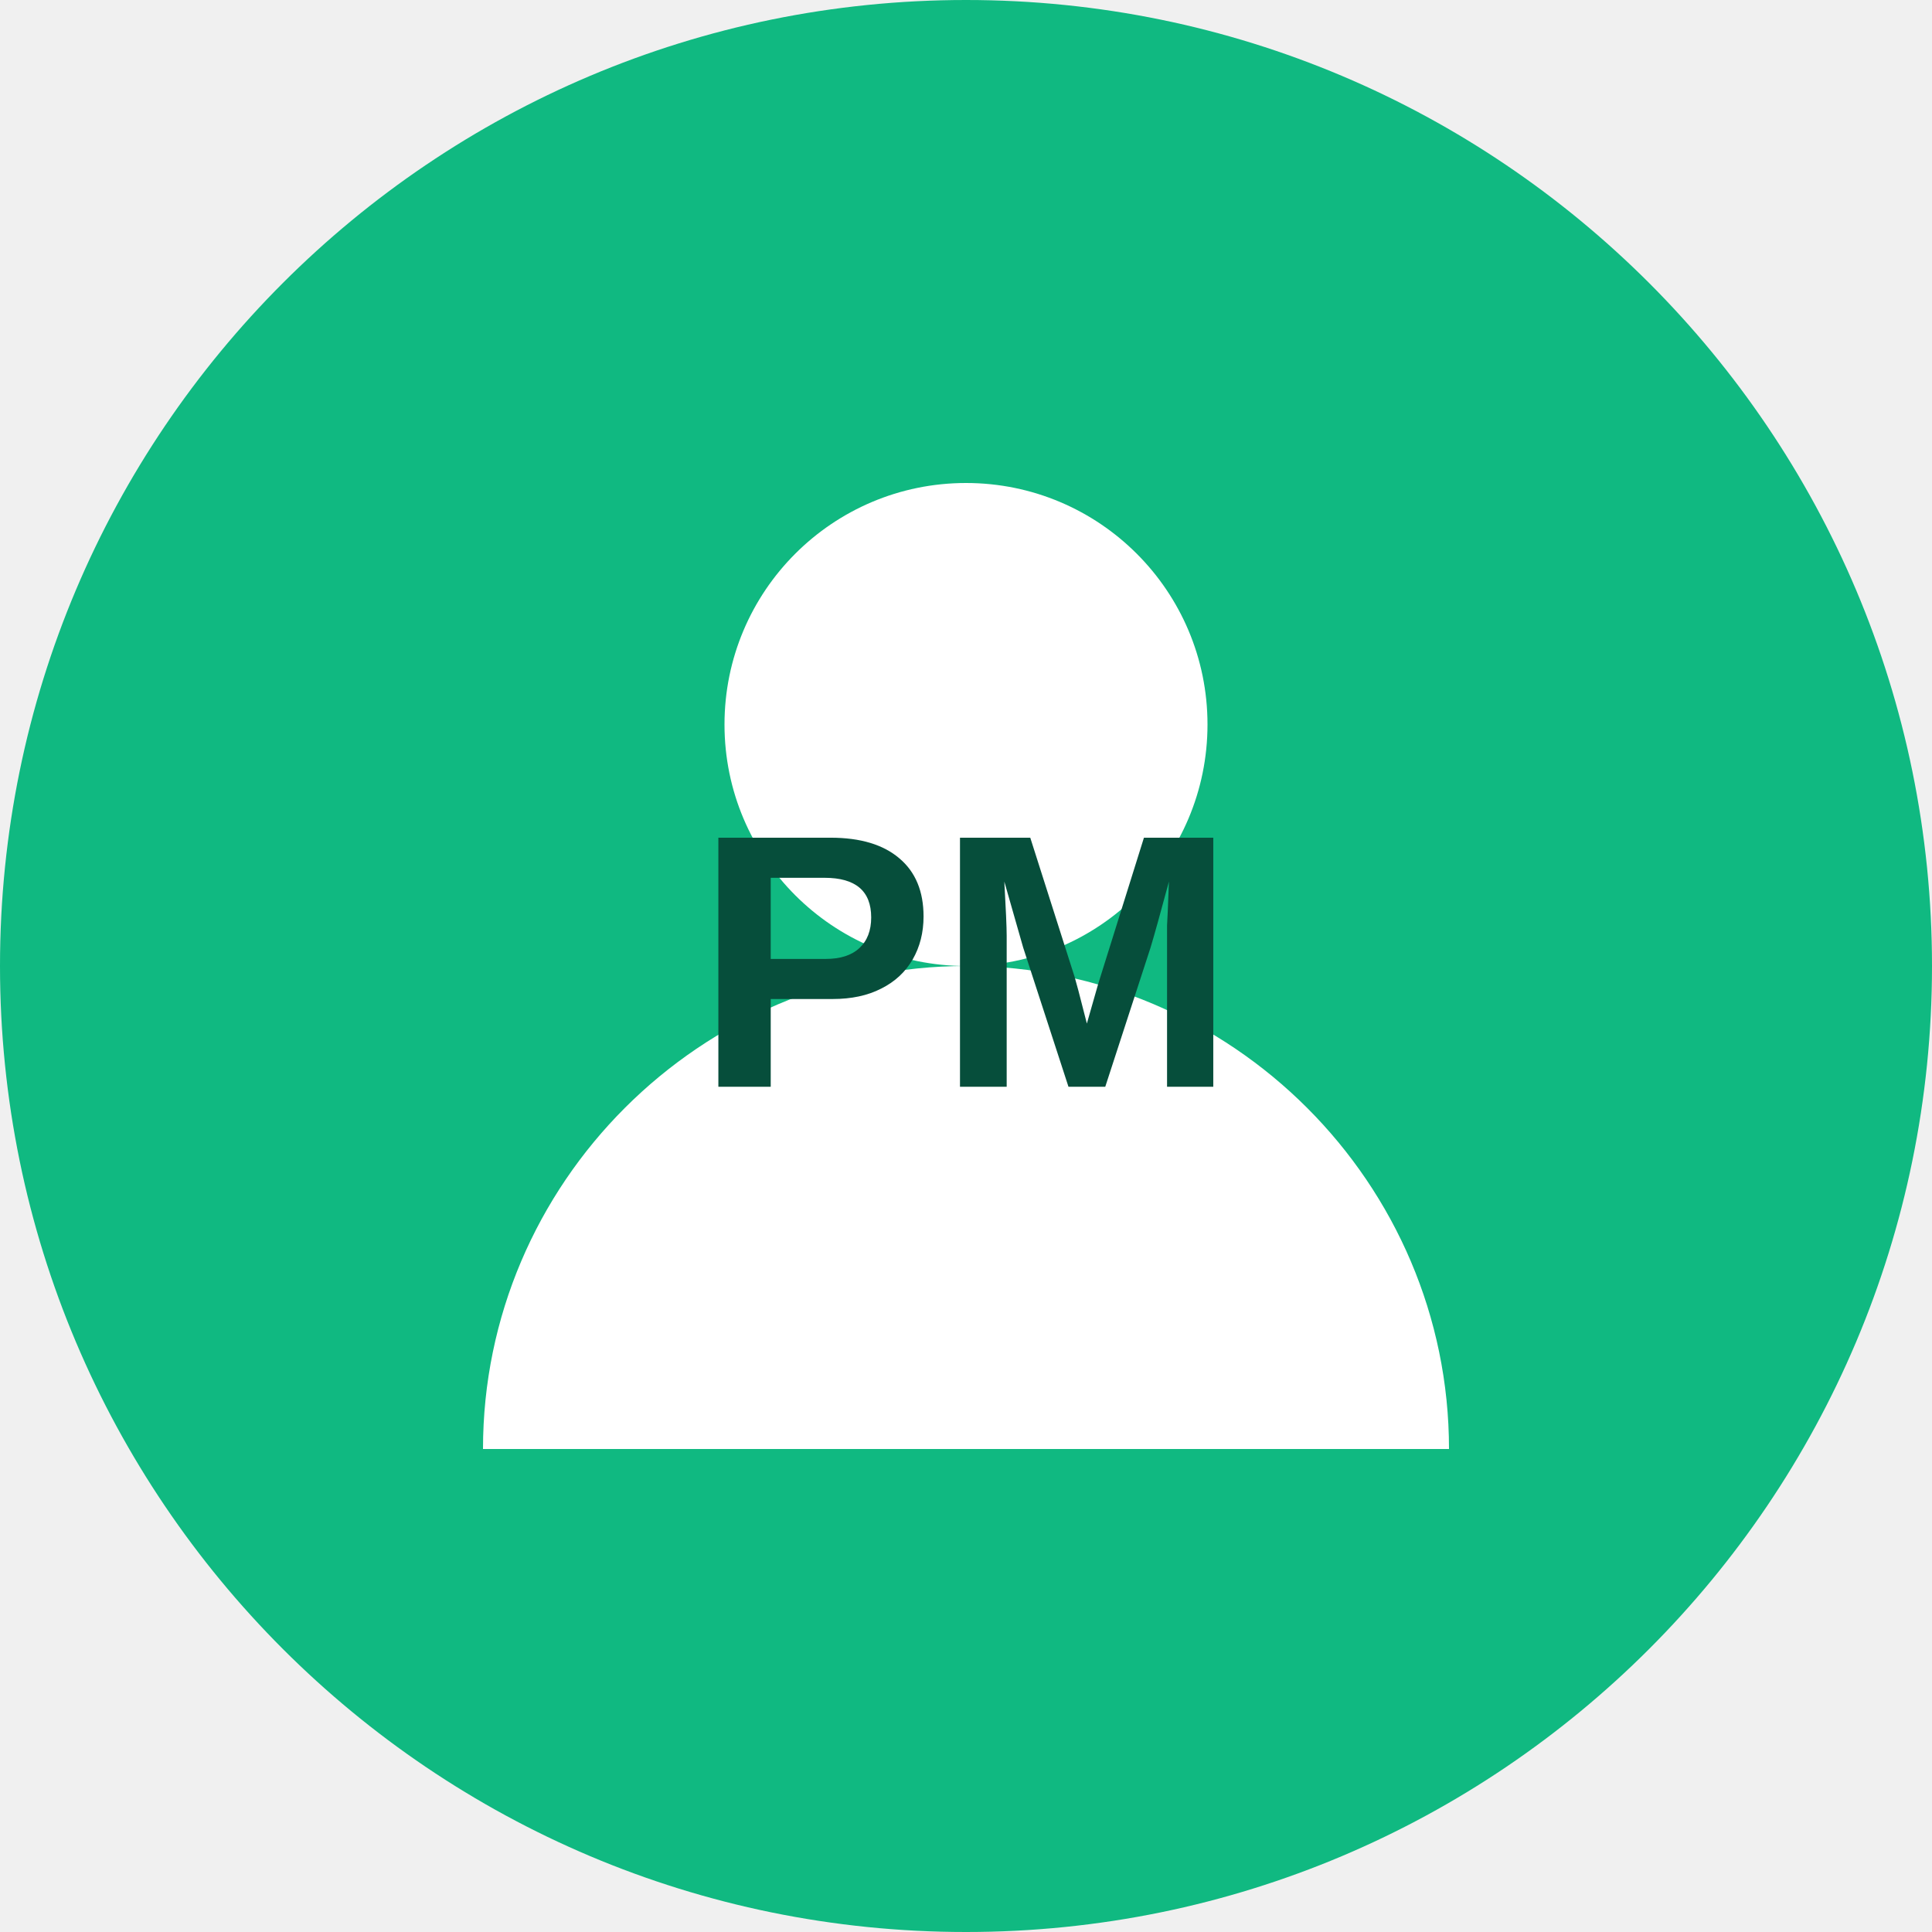
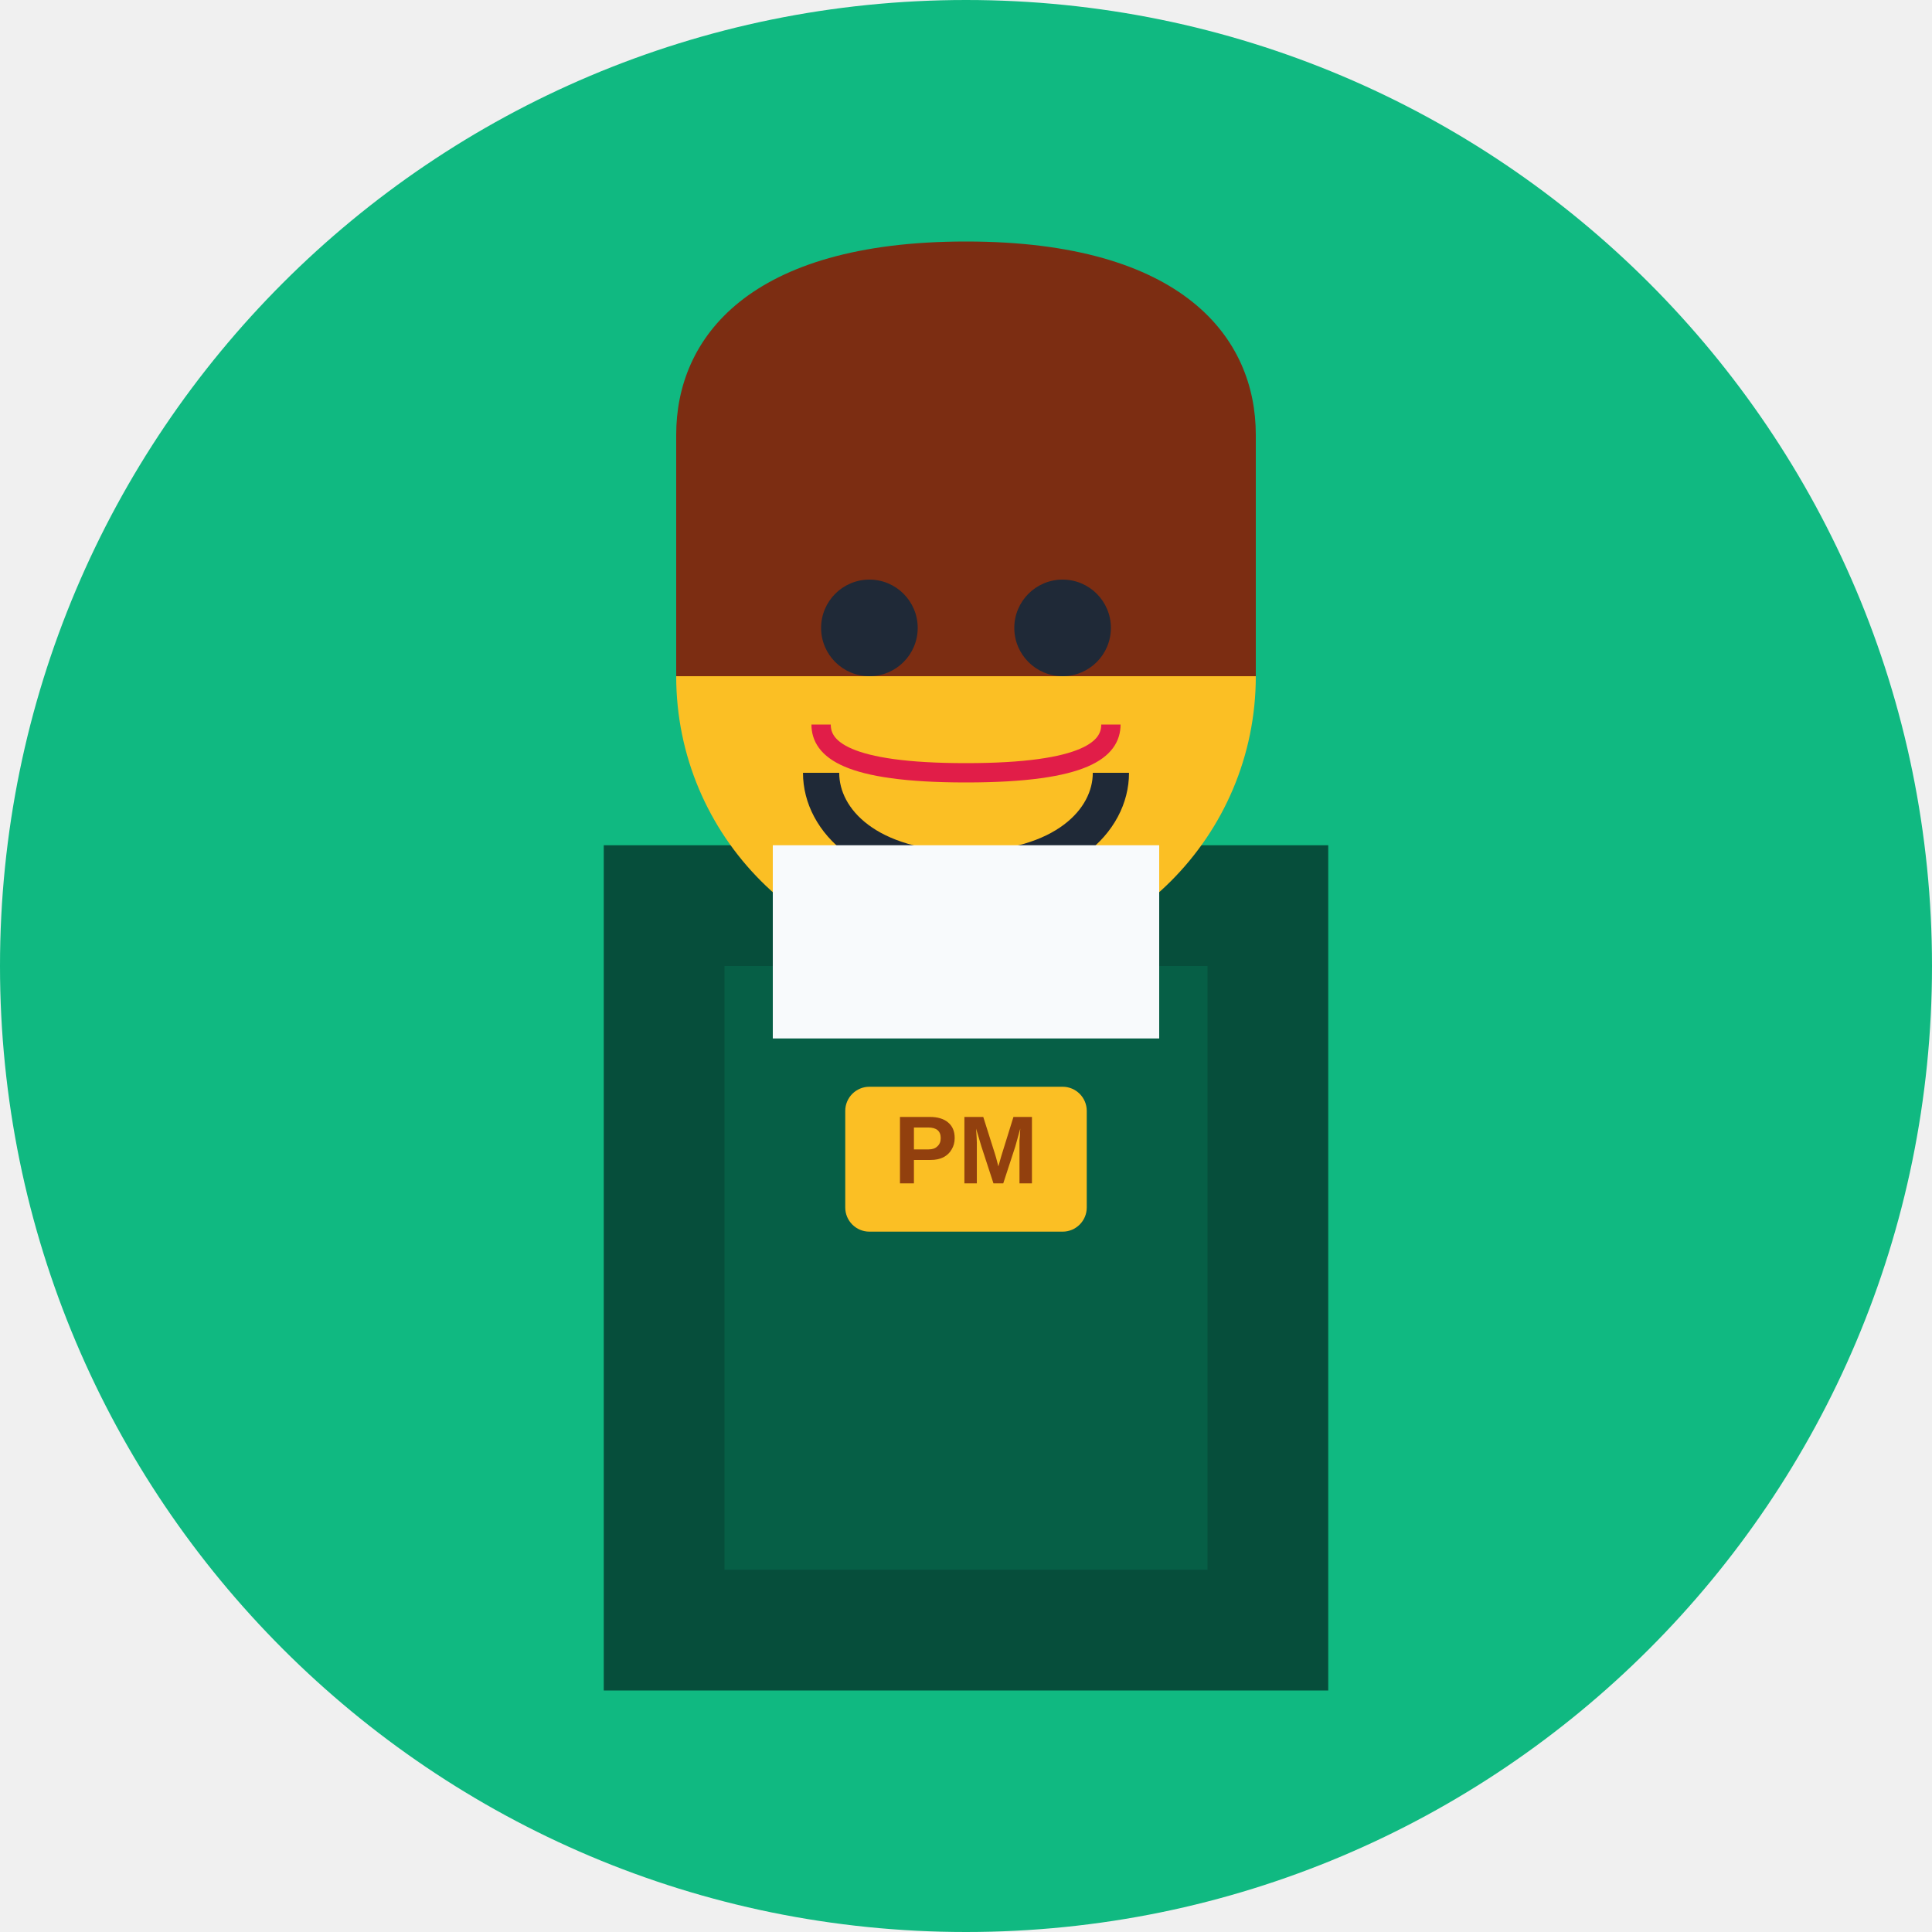
- <svg xmlns="http://www.w3.org/2000/svg" width="64" height="64" viewBox="0 0 64 64" fill="none">
-   <circle cx="32" cy="32" r="32" fill="#10b981" />
-   <circle cx="32" cy="24" r="8" fill="white" />
-   <path d="M16 48c0-8.8 7.2-16 16-16s16 7.2 16 16" fill="white" />
-   <text x="32" y="36" text-anchor="middle" fill="#064e3b" font-family="Arial, sans-serif" font-size="12" font-weight="bold">PM</text>
+ <svg xmlns="http://www.w3.org/2000/svg" width="80" height="80" viewBox="0 0 80 80" fill="none">
+   <circle cx="40" cy="40" r="40" fill="#10b981" />
+   <path d="M25 35h30v35H25z" fill="#064e3b" />
+   <path d="M30 40h20v25H30z" fill="#065f46" />
+   <circle cx="40" cy="28" r="12" fill="#fbbf24" />
+   <path d="M28 18c0-4 3-8 12-8s12 4 12 8v10H28V18z" fill="#7c2d12" />
+   <circle cx="36" cy="26" r="2" fill="#1f2937" />
+   <circle cx="44" cy="26" r="2" fill="#1f2937" />
+   <path d="M34 30c0 1 1 2 6 2s6-1 6-2" stroke="#e11d48" stroke-width="0.8" fill="none" />
+   <path d="M34 32c0 2 2 4 6 4s6-2 6-4" stroke="#1f2937" stroke-width="1.5" fill="none" />
+   <path d="M32 35h16v8H32z" fill="#f8fafc" />
+   <rect x="35" y="45" width="10" height="6" rx="1" fill="#fbbf24" />
+   <text x="40" y="49" text-anchor="middle" fill="#92400e" font-family="Arial, sans-serif" font-size="4" font-weight="bold">PM</text>
</svg>
